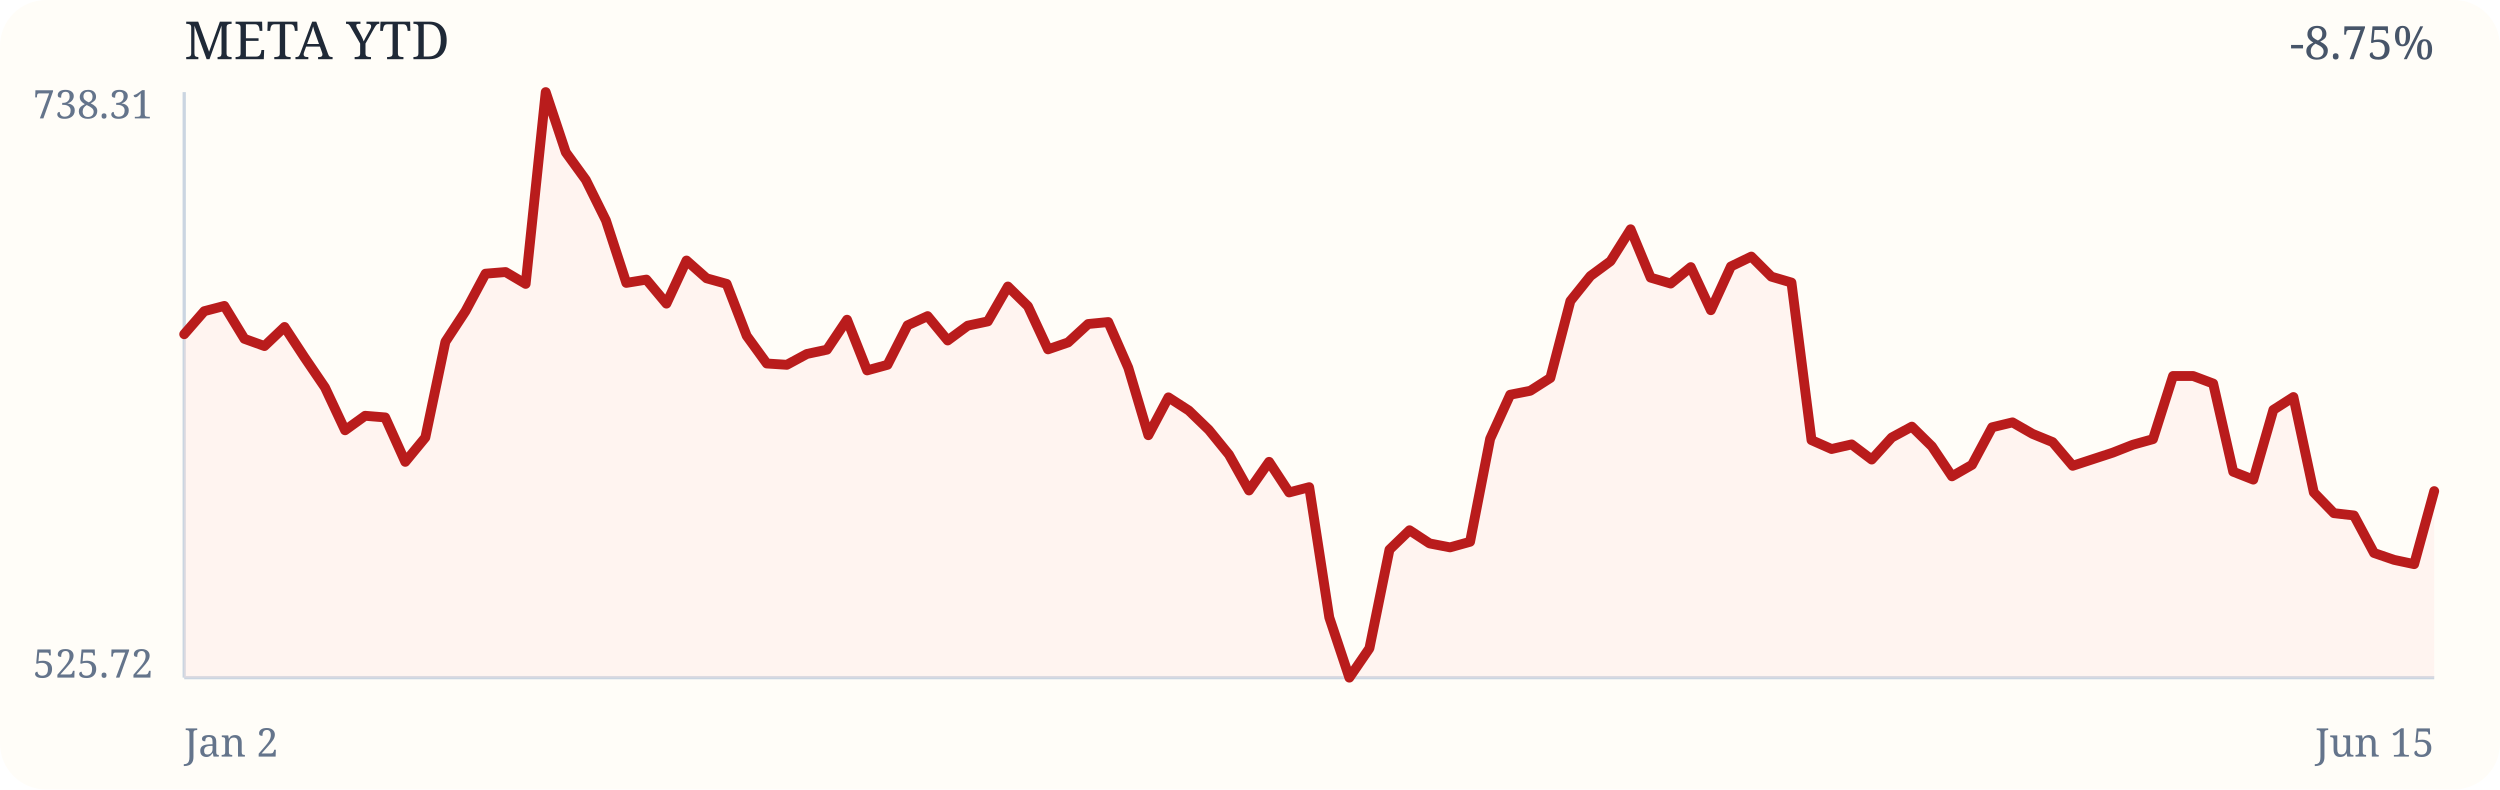
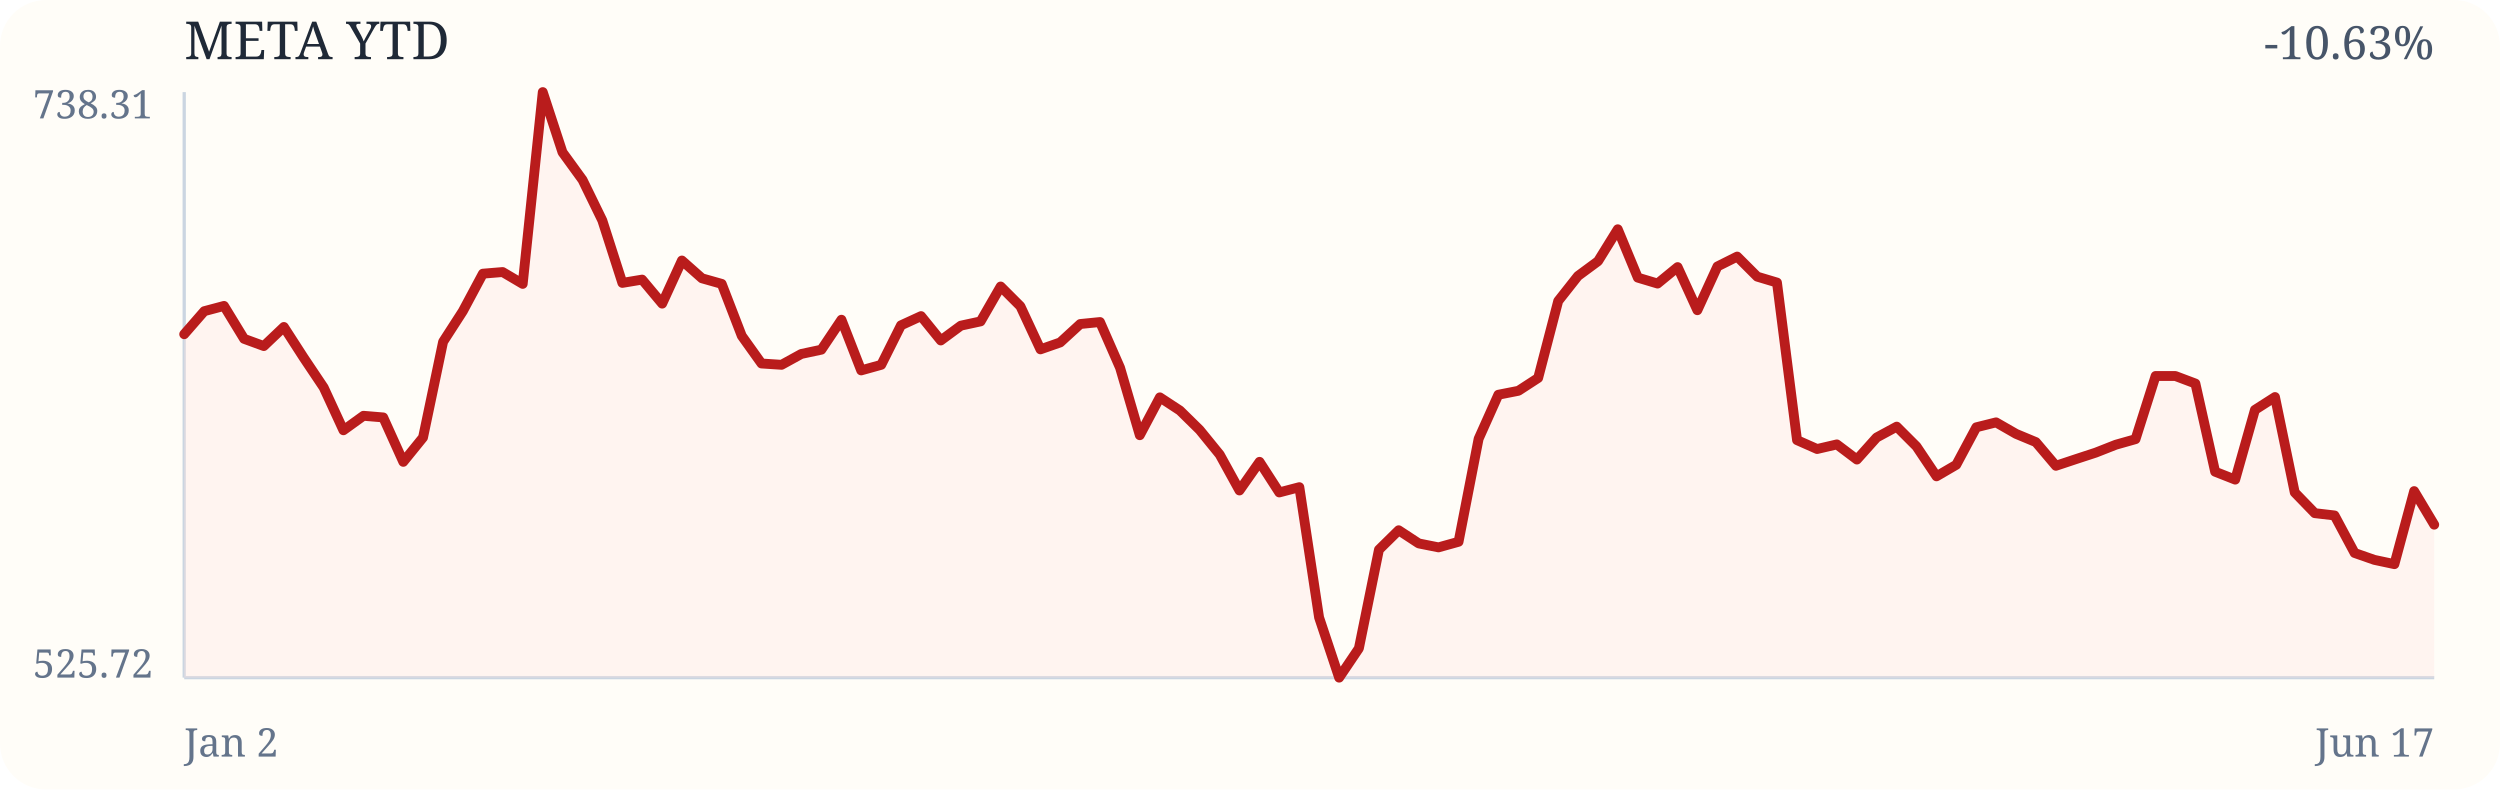
<svg xmlns="http://www.w3.org/2000/svg" width="760" height="240" viewBox="0 0 760 240" role="img" aria-labelledby="title desc">
  <rect width="100%" height="100%" fill="#fffdf8" rx="14" />
  <text x="56" y="18" font-size="16" font-family="Georgia, serif" fill="#1f2937">META YTD</text>
-   <text x="740" y="18" text-anchor="end" font-size="14" font-family="Georgia, serif" fill="#475569">-8.75%</text>
+   <text x="740" y="18" text-anchor="end" font-size="14" font-family="Georgia, serif" fill="#475569">-10.63%</text>
  <line x1="56" y1="206" x2="740" y2="206" stroke="#cbd5e1" stroke-width="1" />
  <line x1="56" y1="28" x2="56" y2="206" stroke="#cbd5e1" stroke-width="1" />
  <text x="56" y="230" font-size="12" font-family="Georgia, serif" fill="#64748b">Jan 2</text>
-   <text x="740" y="230" text-anchor="end" font-size="12" font-family="Georgia, serif" fill="#64748b">Jun 15</text>
+   <text x="740" y="230" text-anchor="end" font-size="12" font-family="Georgia, serif" fill="#64748b">Jun 17</text>
  <text x="10" y="36" font-size="12" font-family="Georgia, serif" fill="#64748b">738.31</text>
  <text x="10" y="206" font-size="12" font-family="Georgia, serif" fill="#64748b">525.72</text>
-   <polygon points="56.0,206.0 56.0,101.6 62.1,94.6 68.2,93.0 74.3,103.0 80.4,105.2 86.5,99.4 92.6,108.7 98.8,117.8 104.9,130.8 111.0,126.4 117.1,126.9 123.2,140.4 129.3,133.0 135.4,103.9 141.5,94.6 147.6,83.2 153.7,82.7 159.8,86.3 165.9,28.0 172.0,46.3 178.1,54.7 184.2,67.0 190.4,86.0 196.5,85.0 202.6,92.3 208.7,79.2 214.8,84.6 220.9,86.3 227.0,102.1 233.1,110.5 239.2,110.9 245.3,107.6 251.4,106.3 257.5,97.2 263.6,112.6 269.8,110.9 275.9,98.9 282.0,96.1 288.1,103.5 294.2,99.0 300.3,97.7 306.4,87.1 312.5,93.1 318.6,106.2 324.7,104.1 330.8,98.5 336.9,97.9 343.0,111.8 349.1,132.3 355.2,120.8 361.4,124.8 367.5,130.7 373.6,138.2 379.7,149.1 385.8,140.4 391.9,149.7 398.0,148.1 404.1,187.7 410.2,206.0 416.3,197.1 422.4,167.1 428.5,161.2 434.6,165.2 440.8,166.4 446.9,164.7 453.0,133.4 459.1,120.0 465.2,118.8 471.3,114.9 477.4,91.5 483.5,83.9 489.6,79.4 495.7,69.7 501.8,84.4 507.9,86.2 514.0,81.2 520.1,94.3 526.2,81.0 532.4,78.0 538.5,84.1 544.6,85.9 550.7,133.8 556.8,136.5 562.9,135.1 569.0,139.7 575.1,133.0 581.2,129.7 587.3,135.7 593.4,144.8 599.5,141.3 605.6,129.9 611.8,128.4 617.9,131.9 624.0,134.4 630.1,141.6 636.2,139.6 642.3,137.6 648.4,135.2 654.5,133.5 660.6,114.3 666.7,114.3 672.8,116.6 678.9,143.4 685.0,145.8 691.1,124.6 697.2,120.7 703.4,149.7 709.5,156.0 715.6,156.7 721.7,168.1 727.8,170.2 733.9,171.5 740.0,149.3 740.0,206.0" fill="#fee2e2" opacity="0.35" />
-   <polyline points="56.0,101.6 62.1,94.6 68.2,93.0 74.3,103.0 80.4,105.2 86.5,99.4 92.6,108.7 98.8,117.8 104.9,130.8 111.0,126.4 117.1,126.9 123.2,140.4 129.3,133.0 135.4,103.9 141.5,94.6 147.6,83.2 153.7,82.7 159.8,86.3 165.9,28.0 172.0,46.3 178.1,54.7 184.2,67.0 190.4,86.0 196.5,85.0 202.6,92.3 208.7,79.2 214.8,84.6 220.9,86.3 227.0,102.1 233.1,110.5 239.2,110.9 245.3,107.6 251.4,106.3 257.5,97.2 263.6,112.6 269.8,110.9 275.9,98.9 282.0,96.1 288.1,103.5 294.2,99.0 300.3,97.7 306.4,87.1 312.5,93.1 318.6,106.2 324.7,104.1 330.8,98.5 336.9,97.9 343.0,111.8 349.1,132.3 355.2,120.8 361.4,124.8 367.5,130.7 373.6,138.2 379.7,149.1 385.8,140.4 391.9,149.7 398.0,148.1 404.1,187.7 410.2,206.0 416.3,197.1 422.4,167.1 428.5,161.2 434.6,165.2 440.8,166.4 446.9,164.7 453.0,133.4 459.1,120.0 465.2,118.8 471.3,114.9 477.4,91.5 483.5,83.9 489.6,79.4 495.7,69.7 501.8,84.4 507.9,86.2 514.0,81.2 520.1,94.3 526.2,81.0 532.4,78.0 538.5,84.1 544.6,85.9 550.7,133.8 556.8,136.5 562.9,135.1 569.0,139.7 575.1,133.0 581.2,129.7 587.3,135.7 593.4,144.8 599.5,141.3 605.6,129.9 611.8,128.4 617.9,131.9 624.0,134.4 630.1,141.6 636.2,139.6 642.3,137.6 648.4,135.2 654.5,133.5 660.6,114.3 666.7,114.3 672.8,116.6 678.9,143.4 685.0,145.8 691.1,124.6 697.2,120.7 703.4,149.7 709.5,156.0 715.6,156.7 721.7,168.1 727.8,170.2 733.9,171.5 740.0,149.3" fill="none" stroke="#b91c1c" stroke-width="3" stroke-linecap="round" stroke-linejoin="round" />
+   <polygon points="56.0,206.0 56.0,101.6 62.1,94.6 68.1,93.0 74.2,103.0 80.2,105.2 86.3,99.4 92.3,108.7 98.4,117.8 104.4,130.8 110.5,126.4 116.5,126.9 122.6,140.4 128.6,133.0 134.7,103.9 140.7,94.6 146.8,83.2 152.8,82.7 158.9,86.3 165.0,28.0 171.0,46.3 177.1,54.7 183.1,67.0 189.2,86.0 195.2,85.0 201.3,92.3 207.3,79.2 213.4,84.6 219.4,86.3 225.5,102.1 231.5,110.5 237.6,110.9 243.6,107.6 249.7,106.3 255.8,97.2 261.8,112.6 267.9,110.9 273.9,98.9 280.0,96.1 286.0,103.5 292.1,99.0 298.1,97.7 304.2,87.1 310.2,93.1 316.3,106.2 322.3,104.1 328.4,98.5 334.4,97.9 340.5,111.8 346.5,132.3 352.6,120.8 358.7,124.8 364.7,130.7 370.8,138.2 376.8,149.1 382.9,140.4 388.9,149.7 395.0,148.1 401.0,187.7 407.1,206.0 413.1,197.1 419.2,167.1 425.2,161.2 431.3,165.2 437.3,166.4 443.4,164.7 449.5,133.4 455.5,120.0 461.6,118.8 467.6,114.9 473.7,91.5 479.7,83.9 485.8,79.4 491.8,69.7 497.9,84.4 503.9,86.2 510.0,81.2 516.0,94.3 522.1,81.0 528.1,78.0 534.2,84.1 540.2,85.9 546.3,133.8 552.4,136.5 558.4,135.1 564.5,139.7 570.5,133.0 576.6,129.7 582.6,135.7 588.7,144.8 594.7,141.3 600.8,129.9 606.8,128.4 612.9,131.9 618.9,134.4 625.0,141.6 631.0,139.6 637.1,137.6 643.2,135.2 649.2,133.5 655.3,114.3 661.3,114.3 667.4,116.6 673.4,143.4 679.5,145.8 685.5,124.6 691.6,120.7 697.6,149.7 703.7,156.0 709.7,156.7 715.8,168.1 721.8,170.2 727.9,171.5 733.9,149.3 740.0,159.5 740.0,206.0" fill="#fee2e2" opacity="0.35" />
+   <polyline points="56.0,101.6 62.1,94.6 68.1,93.0 74.2,103.0 80.2,105.2 86.3,99.4 92.3,108.7 98.4,117.8 104.4,130.8 110.5,126.4 116.5,126.9 122.6,140.4 128.6,133.0 134.7,103.9 140.7,94.6 146.8,83.2 152.8,82.7 158.9,86.3 165.0,28.0 171.0,46.3 177.1,54.7 183.1,67.0 189.2,86.0 195.2,85.0 201.3,92.3 207.3,79.2 213.4,84.6 219.4,86.3 225.5,102.1 231.5,110.5 237.6,110.9 243.6,107.6 249.7,106.3 255.8,97.2 261.8,112.6 267.9,110.9 273.9,98.9 280.0,96.1 286.0,103.5 292.1,99.0 298.1,97.7 304.2,87.1 310.2,93.1 316.3,106.2 322.3,104.1 328.4,98.5 334.4,97.9 340.5,111.8 346.5,132.3 352.6,120.8 358.7,124.8 364.7,130.7 370.8,138.2 376.8,149.1 382.9,140.4 388.9,149.7 395.0,148.1 401.0,187.7 407.1,206.0 413.1,197.1 419.2,167.1 425.2,161.2 431.3,165.2 437.3,166.4 443.4,164.7 449.5,133.4 455.5,120.0 461.6,118.8 467.6,114.9 473.7,91.5 479.7,83.9 485.8,79.4 491.8,69.7 497.9,84.4 503.9,86.2 510.0,81.2 516.0,94.3 522.1,81.0 528.1,78.0 534.2,84.1 540.2,85.9 546.3,133.8 552.4,136.5 558.4,135.1 564.5,139.7 570.5,133.0 576.6,129.7 582.6,135.7 588.7,144.8 594.7,141.3 600.8,129.9 606.8,128.4 612.9,131.9 618.9,134.4 625.0,141.6 631.0,139.6 637.1,137.6 643.2,135.2 649.2,133.5 655.3,114.3 661.3,114.3 667.4,116.6 673.4,143.4 679.5,145.8 685.5,124.6 691.6,120.7 697.6,149.7 703.7,156.0 709.7,156.7 715.8,168.1 721.8,170.2 727.9,171.5 733.9,149.3 740.0,159.5" fill="none" stroke="#b91c1c" stroke-width="3" stroke-linecap="round" stroke-linejoin="round" />
</svg>
